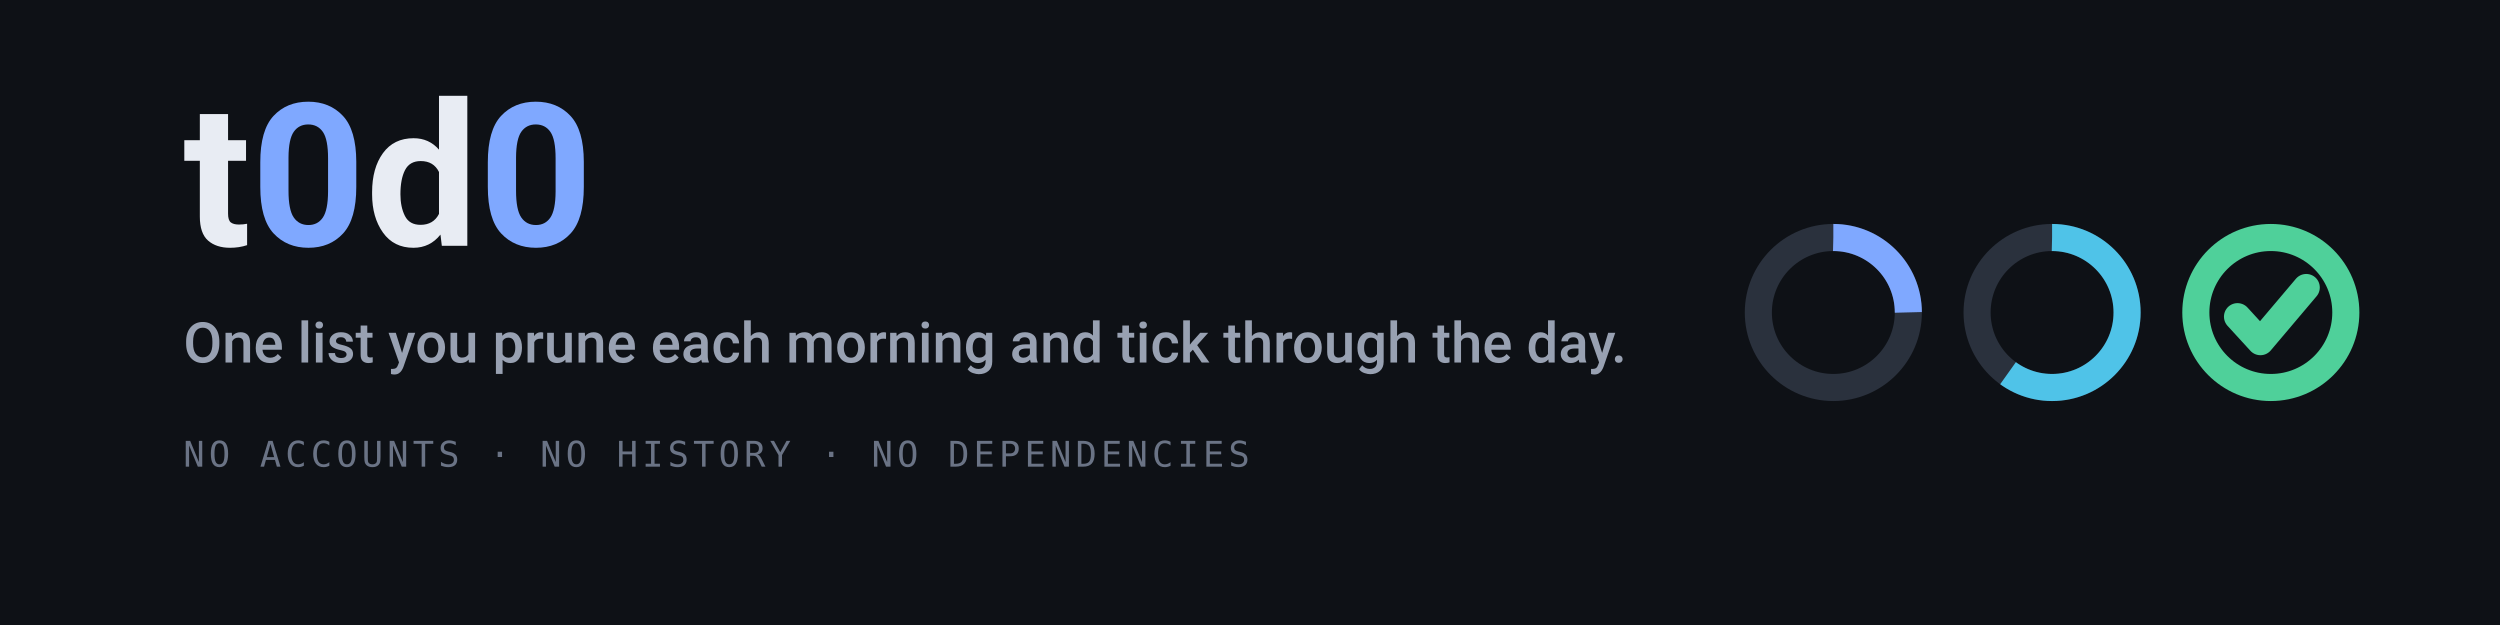
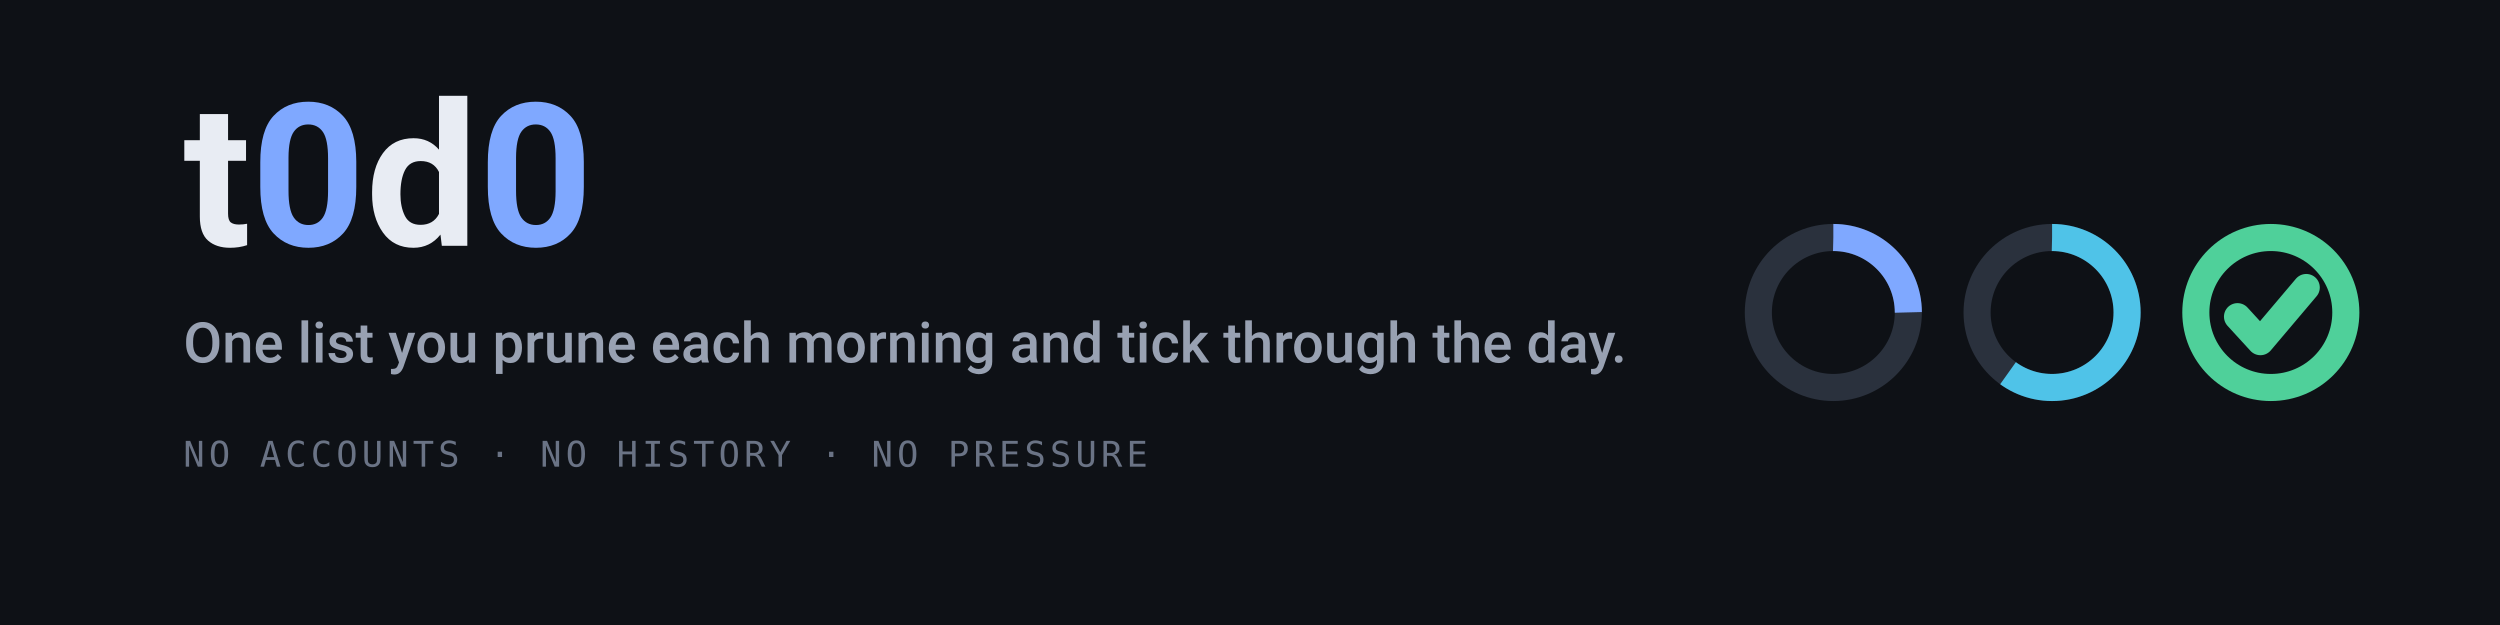
<svg xmlns="http://www.w3.org/2000/svg" viewBox="0 0 1200 300" width="1200" height="300" role="img" aria-label="t0d0 — an ephemeral day tracker">
  <defs>
    <style>
      .wordmark {
        font-family: ui-rounded, "SF Pro Rounded", system-ui, -apple-system, "Segoe UI", Roboto, sans-serif;
        font-size: 96px;
        font-weight: 700;
        letter-spacing: -4px;
      }
      .tagline {
        font-family: ui-rounded, "SF Pro Rounded", system-ui, -apple-system, "Segoe UI", Roboto, sans-serif;
        font-size: 27px;
        font-weight: 500;
      }
      .meta {
        font-family: ui-monospace, "SF Mono", Menlo, Consolas, monospace;
        font-size: 17px;
        letter-spacing: 2px;
      }
    </style>
  </defs>
  <rect width="1200" height="300" fill="#0E1116" />
  <g transform="translate(88 118)">
    <text class="wordmark" fill="#E8ECF3">t<tspan fill="#7FA8FF">0</tspan>d<tspan fill="#7FA8FF">0</tspan>
    </text>
    <text class="tagline" y="56" fill="#98A1B2">One list you prune each morning and tick through the day.</text>
-     <text class="meta" y="106" fill="#6A7385">NO ACCOUNTS · NO HISTORY · NO DEPENDENCIES</text>
+     <text class="meta" y="106" fill="#6A7385">NO ACCOUNTS · NO HISTORY · NO PRESSURE</text>
  </g>
  <g transform="translate(880 150)" fill="none" stroke-width="13" stroke-linecap="butt">
    <g transform="translate(0 0)">
      <circle r="36" stroke="#2A313D" />
      <circle r="36" stroke="#7FA8FF" stroke-dasharray="56.5 226.2" transform="rotate(-90)" />
    </g>
    <g transform="translate(105 0)">
      <circle r="36" stroke="#2A313D" />
      <circle r="36" stroke="#4FC3E8" stroke-dasharray="135.7 226.2" transform="rotate(-90)" />
    </g>
    <g transform="translate(210 0)">
      <circle r="36" stroke="#4FD09A" />
      <path d="M-16 2 L-5 14 L17 -12" stroke="#4FD09A" stroke-width="13" stroke-linecap="round" stroke-linejoin="round" />
    </g>
  </g>
</svg>
